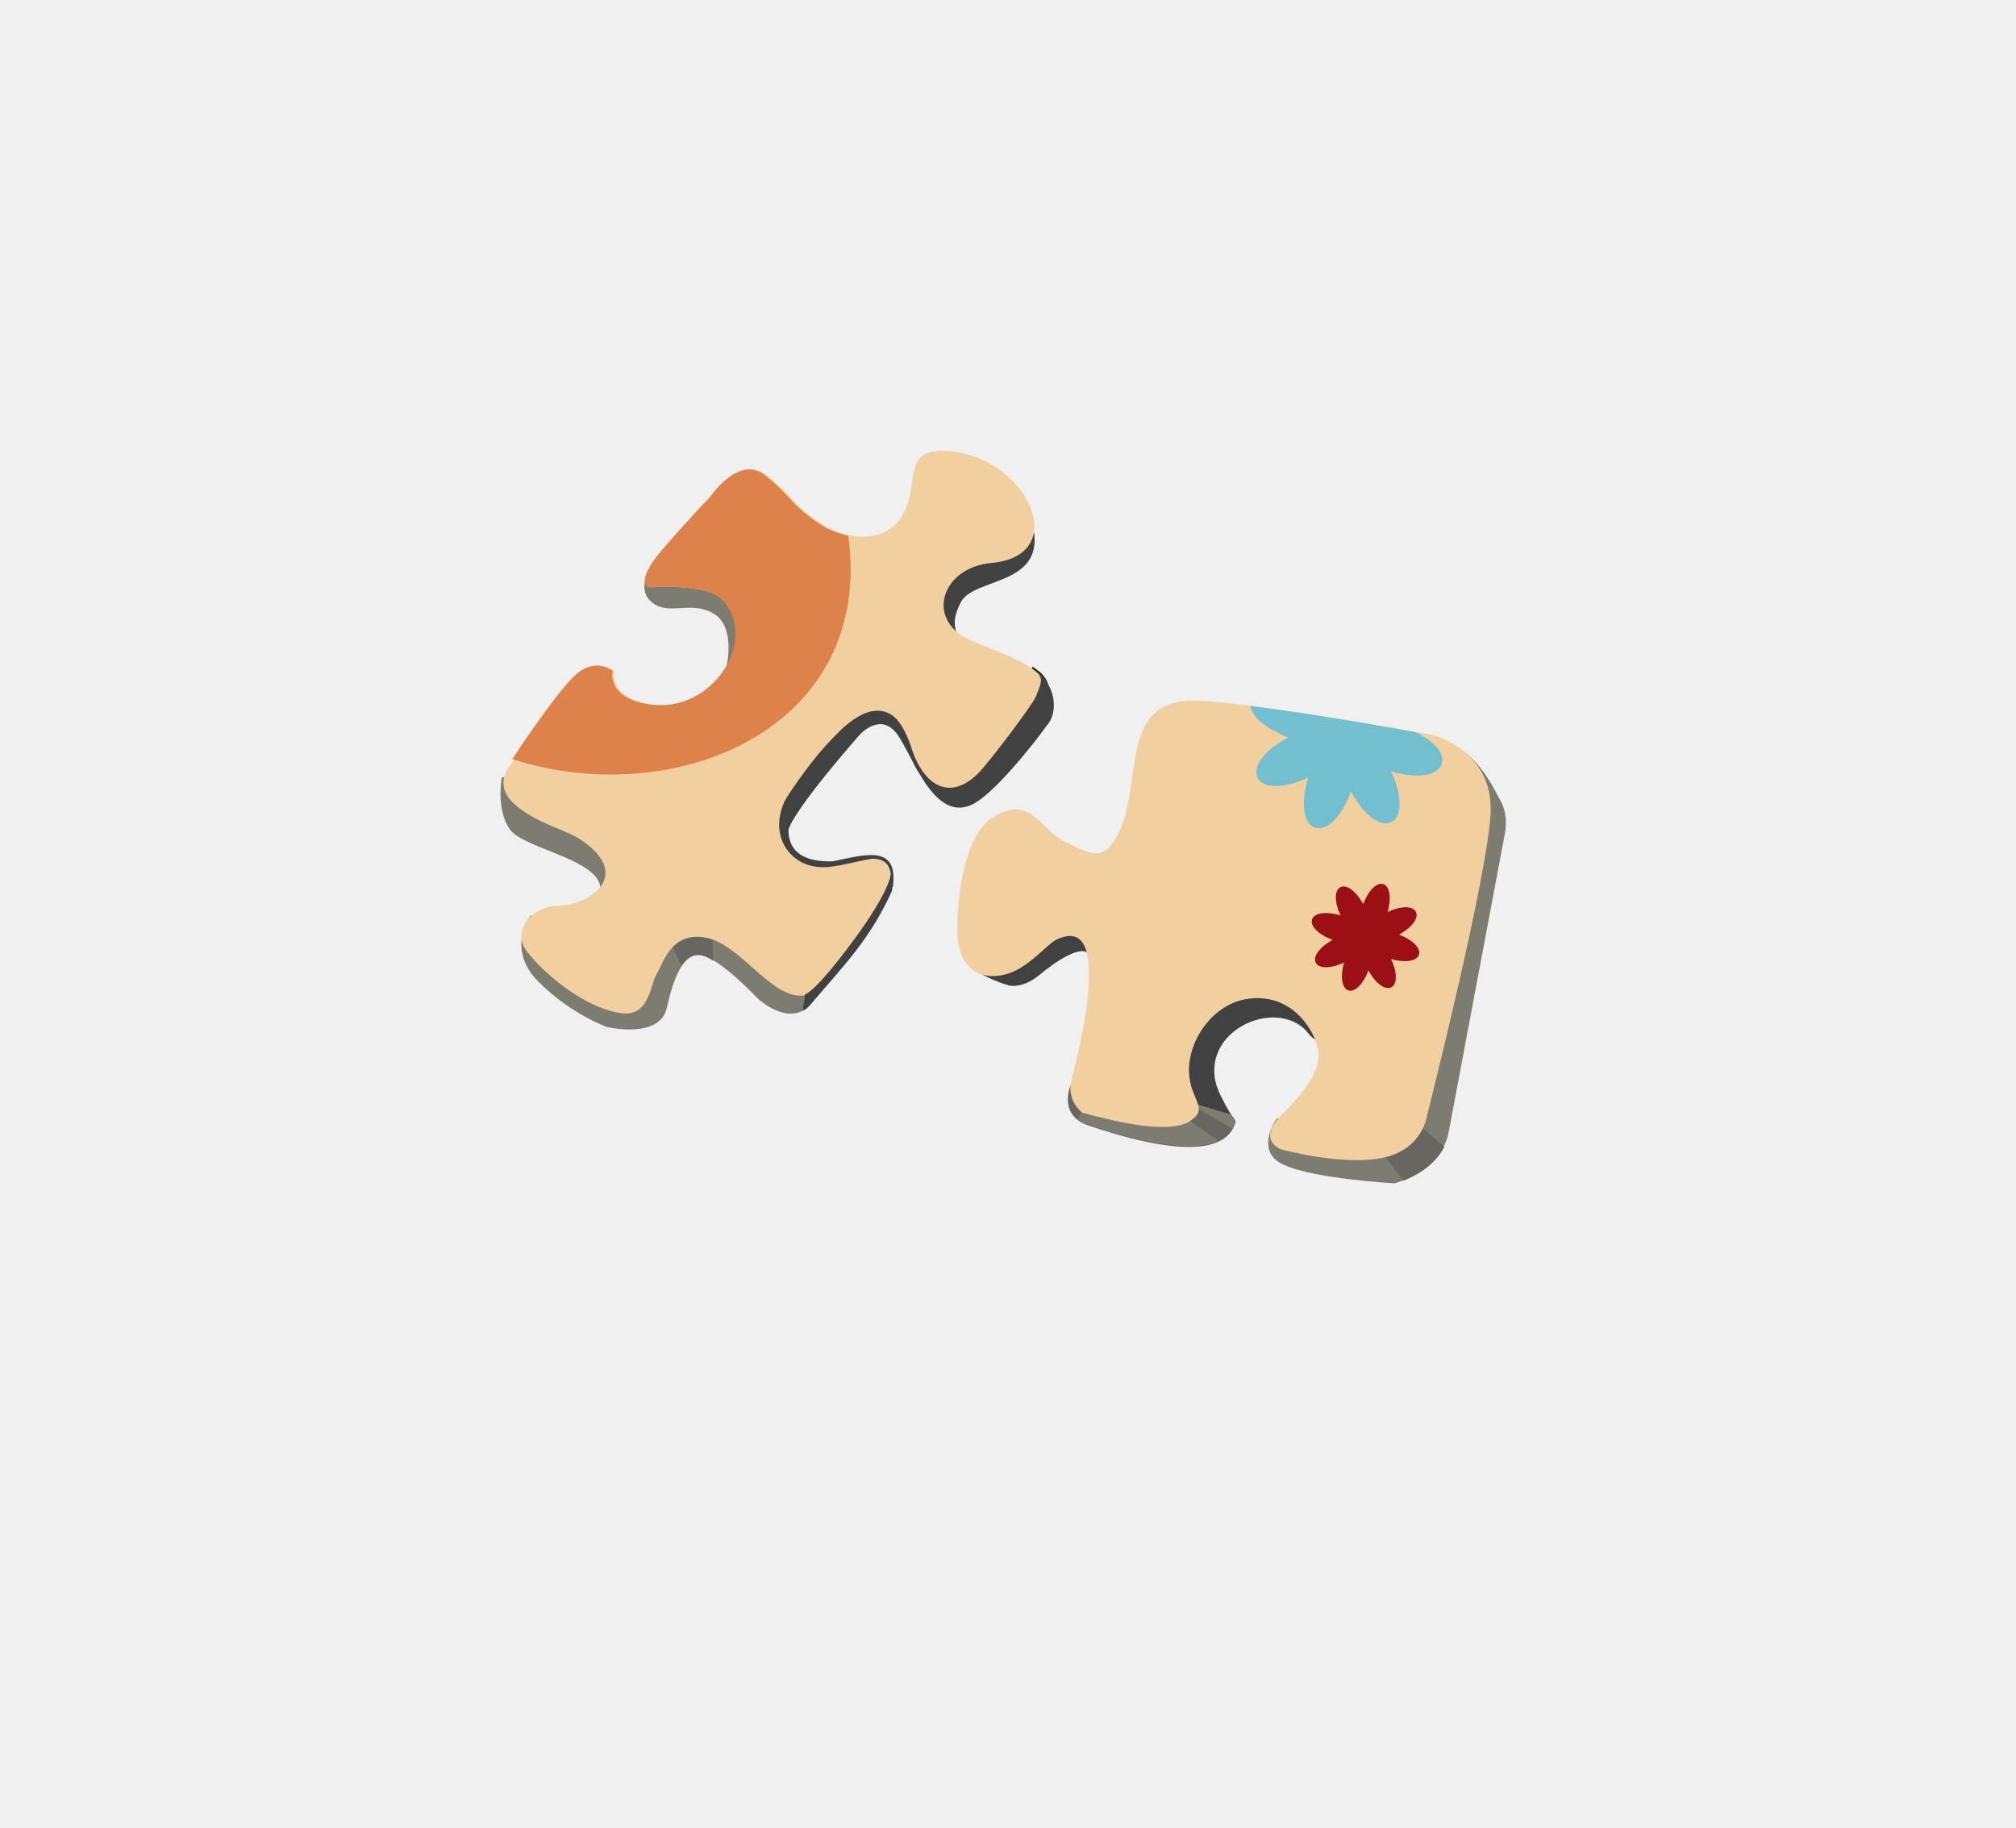
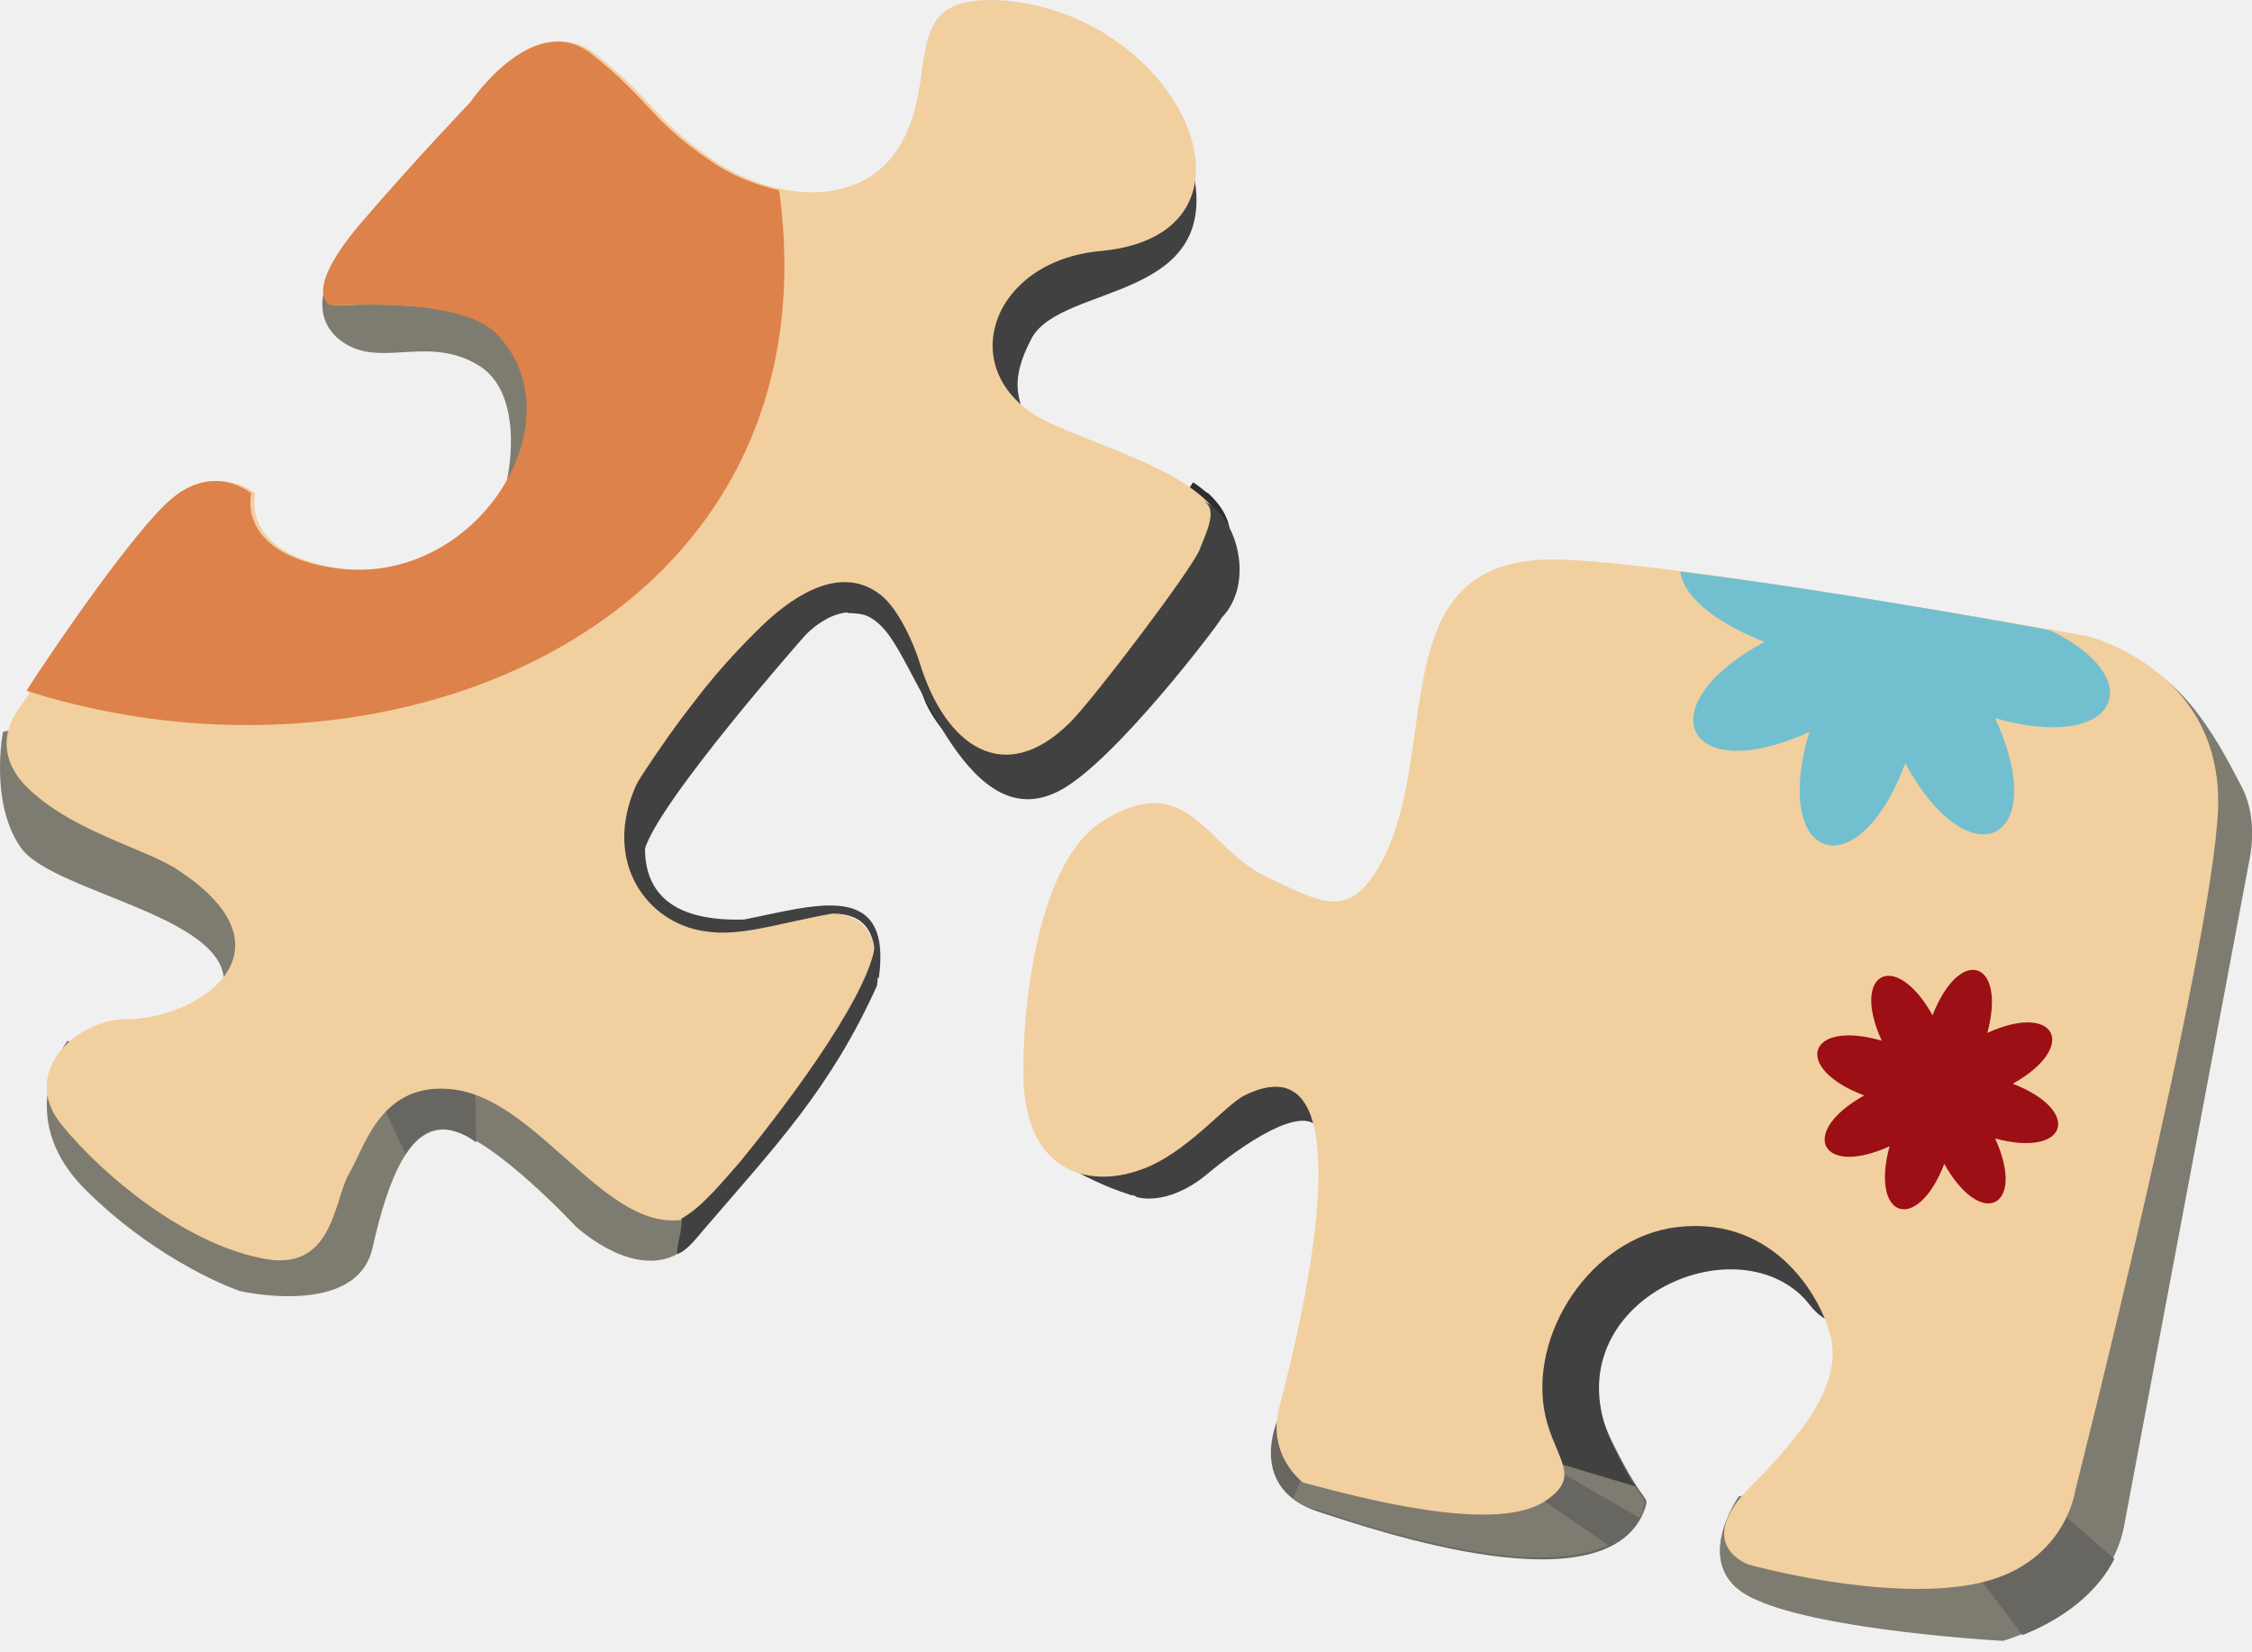
- <svg xmlns="http://www.w3.org/2000/svg" version="1.1" x="0px" y="0px" viewBox="0 0 231 209.4" style="enable-background:new 0 0 231 209.4;" xml:space="preserve">
-   <style type="text/css">
- 	.st0{display:none;}
- 	.st1{display:inline;fill-rule:evenodd;clip-rule:evenodd;fill:#61A6B5;}
- 	.st2{display:inline;fill-rule:evenodd;clip-rule:evenodd;fill:#FFFFFF;}
- 	.st3{display:inline;fill:#9C0F14;}
- 	.st4{display:inline;fill-rule:evenodd;clip-rule:evenodd;fill:#FEFEFE;}
- 	.st5{fill-rule:evenodd;clip-rule:evenodd;fill:#D3F2F7;}
- 	.st6{fill-rule:evenodd;clip-rule:evenodd;fill:#A4CAD8;}
- 	.st7{fill-rule:evenodd;clip-rule:evenodd;fill:#FEFEFE;}
- 	.st8{fill-rule:evenodd;clip-rule:evenodd;fill:#C6E4E9;}
- 	.st9{fill-rule:evenodd;clip-rule:evenodd;fill:#61A6B5;}
- 	.st10{fill-rule:evenodd;clip-rule:evenodd;fill:#72C0CF;}
- 	.st11{fill:#8C6521;}
- 	.st12{fill:#BE983D;}
- 	.st13{fill:#FEFEFE;}
- 	.st14{fill:#57636A;}
- 	.st15{fill:#B6C0CE;}
- 	.st16{fill:none;stroke:#586E76;stroke-width:1.417;stroke-linecap:round;stroke-linejoin:round;stroke-miterlimit:22.926;}
- 	.st17{fill-rule:evenodd;clip-rule:evenodd;fill:#6D0000;}
- 	.st18{fill-rule:evenodd;clip-rule:evenodd;fill:#B32025;}
- 	.st19{fill-rule:evenodd;clip-rule:evenodd;fill:#9C0F14;}
- 	.st20{fill-rule:evenodd;clip-rule:evenodd;fill:#F2CF9F;}
- 	.st21{fill-rule:evenodd;clip-rule:evenodd;fill:#E5A772;}
- 	.st22{fill-rule:evenodd;clip-rule:evenodd;fill:#C88D5B;}
- 	.st23{fill-rule:evenodd;clip-rule:evenodd;fill:#7B0000;}
- 	.st24{fill-rule:evenodd;clip-rule:evenodd;fill:#7E7C70;}
- 	.st25{fill-rule:evenodd;clip-rule:evenodd;fill:#686660;}
- 	.st26{fill:none;stroke:#2E2E2D;stroke-width:0.5;stroke-miterlimit:22.926;}
- 	.st27{fill-rule:evenodd;clip-rule:evenodd;fill:#414141;}
- 	.st28{fill-rule:evenodd;clip-rule:evenodd;fill:#DC824A;}
- 	
- 		.st29{fill-rule:evenodd;clip-rule:evenodd;fill:none;stroke:#586E76;stroke-width:1.206;stroke-linecap:round;stroke-linejoin:round;stroke-miterlimit:22.926;}
- 	.st30{display:inline;}
- 	.st31{fill:#444444;}
- 	.st32{fill:#9CBECC;}
- 	.st33{fill:#6D0000;}
- 	.st34{fill-rule:evenodd;clip-rule:evenodd;fill:#FFFFFF;}
- 	.st35{fill-rule:evenodd;clip-rule:evenodd;fill:#7C7B70;}
- 	.st36{fill-rule:evenodd;clip-rule:evenodd;fill:#676660;}
- 	.st37{fill:none;stroke:#323231;stroke-width:0.5;stroke-miterlimit:22.926;}
- 	.st38{fill-rule:evenodd;clip-rule:evenodd;fill:#434343;}
- </style>
-   <g id="Layer_2" class="st0">
-     <path class="st1" d="M115.4,27.4c42.7,0,77.4,34.6,77.4,77.4c0,42.7-34.6,77.4-77.4,77.4S38,147.5,38,104.8   C38,62,72.7,27.4,115.4,27.4" />
-     <path class="st4" d="M115.4,19.7c42.7,0,77.4,34.6,77.4,77.4s-34.6,77.4-77.4,77.4S38,139.8,38,97.1S72.7,19.7,115.4,19.7" />
-   </g>
-   <g id="Layer_1">
-     <path class="st24" d="M60.8,104.9c0,0-2.9,3.8,0.9,7.6c3.8,3.8,7.9,5.2,7.9,5.2s6,1.4,6.8-2.2c0.8-3.5,1.9-6.5,4.1-6   c2.2,0.5,6.3,4.9,6.3,4.9s4.9,4.6,7.1-1.1c2.2-5.7-12.8-15.2-12.8-15.2l-10.3,10.3L60.8,104.9z" />
-     <path class="st25" d="M78.1,110.7c0.6-1,1.4-1.5,2.4-1.2c0.4,0.1,0.8,0.3,1.2,0.6l-0.1-5.8c0,0-4.6,0.2-5.3,2.6L78.1,110.7z" />
-     <path class="st26" d="M118.9,77.1c1.3,1.2,1.6,2.6-0.3,4.4 M118.9,81.8c0,0-4.3,6.8-7.3,9c-3,2.2-3.8,0.5-5.7-1.9   c-1.9-2.4-0.5-2.4-2.4-4.9c-0.4-0.5-0.9-0.8-1.4-1.1" />
-     <path class="st24" d="M74,66.3c0,0-0.8,1.9,1.1,3c1.9,1.1,4.3-0.5,6.8,1.1s1.6,6.8,0.3,8.7C80.8,81,92.5,68.7,92.5,68.7L86,60.8   L74,66.3z" />
-     <path class="st27" d="M107.7,68.5c0,0-1.2,6.8,2.7,5.7c-1-1.9-1.5-2.9-0.3-5.2c1.5-2.9,10-1.8,8.2-8.9   C117.8,57.9,102.3,62.2,107.7,68.5" />
-     <path class="st26" d="M118.2,76.6c1.8,1.2,2.6,2.8,0.4,4.9 M118.9,81.8c0,0-4.3,6.8-7.3,9c-3,2.2-3.8,0.5-5.7-1.9   c-1.9-2.4-0.5-2.4-2.4-4.9c-0.8-1-1.8-1.3-2.8-1.3" />
-     <path class="st24" d="M57.5,89.1c0,0-0.7,3.6,0.9,5.9c1.6,2.4,11.5,3.6,10.3,7.5c-1.2,3.9,9.1-11.5,9.1-11.5S66.6,87.1,57.5,89.1" />
-     <path class="st20" d="M118.7,81.6c0.1,0.1-4.2,6.9-7.2,9.1c-5,3.6-6.8-4-8.2-6.8c-1.8-3.6-5.7-0.8-5.7-0.8s-6.3,6.8-7.6,9.5   c-1.4,2.7,1,5.1,2.9,6.3c1.8,1.1,3.6-0.5,6.9-0.5s2.1,3.9,2.1,3.9s-4.8,7.8-6.7,9.9c-5.3,6-9.3-4.1-14.6-4.8   c-3.8-0.5-4.6,3-5.4,4.3c-0.8,1.4-0.8,5.2-4.6,4.3c-3.8-0.8-7.9-4.1-10.1-6.8c-2.2-2.7,0.8-5.4,3.3-5.4c3.7,0,8.9-3.5,2.7-7.6   c-1.6-1.1-5.2-1.9-7.6-4.1c-2.4-2.2-0.5-4.3-0.5-4.3s5.7-8.7,7.9-10.6c2.2-1.9,4.1-0.3,4.1-0.3s-0.8,3,4.1,3.8   c7.4,1.2,12.8-7.6,8.4-12c-1.9-1.9-8.4-1.4-8.4-1.4s-1.6-0.5,1.4-4.1c3-3.5,5.7-6.3,5.7-6.3s3.3-4.9,6.3-2.4c3,2.4,2.8,3.2,6,5.4   c3.1,2.1,8.7,2.9,10.2-2.5c0.9-3.1-0.2-6.1,4.7-5.7c9,0.8,14,11.9,4.9,12.8c-6,0.5-7.8,6.8-2.2,9C114.8,75,123.2,77.2,118.7,81.6" />
-     <path class="st28" d="M58.7,87c1.4-2.2,5.6-8.3,7.4-9.8c2.2-1.9,4.1-0.3,4.1-0.3s-0.8,3,4.1,3.8c7.4,1.2,12.8-7.6,8.4-12   c-1.9-1.9-8.4-1.4-8.4-1.4s-1.6-0.5,1.4-4.1c3-3.5,5.7-6.3,5.7-6.3s3.3-4.9,6.3-2.4c3,2.4,2.8,3.2,6,5.4c1,0.7,2.2,1.2,3.5,1.5   C100.2,83.4,77.5,93,58.7,87" />
-     <path class="st27" d="M119.8,83.3c0.4-0.4-4.6,6.3-7.6,8.4c-5,3.6-7.6-5.3-9.5-7.7c-1.9-2.4-4.2,0.2-4.2,0.2s-7.6,8.6-8.2,11   c-0.8,2.9-2.9-2.9,6.1-11.6c1.8-1.7,4.1-3,6-1.5c0.9,0.7,1.7,2.5,2,3.5c1.3,4.2,4.3,6.4,7.7,3c1.2-1.2,6.2-7.8,6.6-8.8   c0.3-0.8,1-2.1,0.2-2.5C120.6,78,121.6,81.5,119.8,83.3" />
-     <path class="st27" d="M102.1,100.1c0.3,0.8,0.1,2,0.1,2c-2.4,5.3-5.2,8.2-8.8,12.4c-0.5,0.6-1,1.2-1.4,1.3   c-0.1-0.2,0.3-1.4,0.2-1.8c0.9-0.5,1.7-1.4,3-2.9C97,108.9,101.6,103,102.1,100.1" />
-     <path class="st27" d="M93.4,99.3c-2.9-0.4-5.3-3.5-3.5-7.5c0.4-0.8,5-7.4,2.4-2.7c-2.3,4.2-3.9,9.8,3.1,9.6l0,0   c3.6-0.7,7.6-2.1,6.9,3l-0.4-0.3c0,0,0.3-1,0.1-1.6c-0.3-1.1-1.1-1.4-2.1-1.4C97.1,98.9,95.2,99.6,93.4,99.3" />
-     <path class="st27" d="M111.7,111.2c1.7,1,2.9,1.4,3.5,1.6c0.2,0,0.3,0.1,0.3,0.1s1.5,0.5,3.5-1.1c1.9-1.6,5-3.7,5.8-2.4   c0.8,1.4,1-1.6,1-1.6l-2-3.9l-5.9,0.8l-2.6,2.9L111.7,111.2z" />
-     <g>
-       <path class="st25" d="M122.7,124.3c0,0-1.6,3.5,2.1,4.7c2.8,0.9,14.9,5.1,16.7-0.2c0.2-0.7,0,0-1.6-3.2c-1.6-3.2-1.4-5.7,2.3-8.2    c3.6-2.4,6.8-0.4,7.8,0.9c1,1.3,3.4,1.3,3.4,1.3l-14.4-15.3l-10.6,15.7L122.7,124.3z" />
-       <path class="st24" d="M141.2,129.3c0.1-0.2,0.2-0.3,0.2-0.5c0.2-0.7,0,0-1.6-3.2c-3.8-7.6,6.3-12.3,10.1-7.2    c1,1.3,3.4,1.3,3.4,1.3l-14.4-15.3l-7.8,11.6c0.3,4.1,1.6,8,4.9,10.3L141.2,129.3z" />
-       <path class="st24" d="M123.5,128.3c0.3,0.3,0.7,0.5,1.3,0.6c2.3,0.8,10.9,3.7,14.8,1.8l-4.5-3.1l-10.5-2L123.5,128.3z" />
-       <path class="st24" d="M146.3,128.2c0,0-2.7,3.8,0.9,5.3c3.5,1.6,12.6,2.1,12.6,2.1s5.4-1.5,6.2-5.9l6.4-34c0.4-2-0.1-3.3-0.5-4    c-1.2-2.3-3.1-5.9-6.5-6.6C160.2,84.2,165.1,127.5,146.3,128.2" />
-       <path class="st24" d="M146.3,128.2c0,0-2.7,3.8,0.9,5.3c3.5,1.6,13.1,1.9,13.1,1.9s1.7-0.4,3.5-1.9l-5.3-5.8l-6.6-1.3    C150.3,127.5,148.4,128.1,146.3,128.2" />
-       <path class="st25" d="M160.8,135.3c1.3-0.5,3.6-1.7,4.7-3.9l-7.4-6.4c0,0-1.8,3.7-0.7,5.8L160.8,135.3z" />
-       <path class="st27" d="M141,127.7l-4-1.2c0,0-5-6.6-2.6-10.2c1.4-2.1,7.5-3.2,12.2-3.7l6.7,7.1l0,0.1c-0.4,0-2.4-0.1-3.3-1.3    c-3.6-4.7-13.7-0.1-10.1,7.2C140.4,126.7,140.7,127.3,141,127.7" />
-       <path class="st20" d="M122.8,123.6c0.3-1.2,5.3-19.4-1.8-15.9c-1,0.5-3,3-5.3,3.8c-2.8,1-5.8,0-6-4.5c-0.1-3.7,0.7-11.2,4-13.3    c4.4-2.8,5.3,1.3,8.4,2.8c2.8,1.3,4.3,2.4,6-0.9c2.9-5.7,0.1-14.9,8.1-15.3c4.7-0.3,27.9,3.9,27.9,3.9s7,1.7,6.7,8.9    c-0.3,7.2-7.3,34.8-7.3,34.8s-0.5,3.9-5.2,4.8c-4.7,0.9-11.5-1-11.5-1s-2.9-1,0.1-4c3-3,4.6-5.4,4.1-7.6c-0.5-2.2-3.1-6.5-8.3-5.6    c-4.3,0.8-7.4,5.9-6.2,10c0.6,2,1.7,2.8-0.2,4c-2.6,1.6-9.3-0.2-12.3-1C124,127.5,122.1,126.1,122.8,123.6" />
-       <path class="st10" d="M143.3,80.9c6.5,0.8,15.1,2.3,18.9,3c5.2,2.5,3.5,6.3-2.8,4.5c2.9,6.3-1.3,8.4-4.6,2.3    c-2.4,6.5-6.9,5.1-4.9-1.6c-6.3,2.9-8.4-1.3-2.3-4.6C144.8,83.4,143.4,82,143.3,80.9" />
-       <path class="st19" d="M153.6,104.9c-1.6-3.5,0.7-4.7,2.6-1.3c1.4-3.6,3.8-2.8,2.8,0.9c3.5-1.6,4.7,0.7,1.3,2.6    c3.6,1.4,2.8,3.8-0.9,2.8c1.6,3.5-0.7,4.7-2.6,1.3c-1.4,3.6-3.8,2.8-2.8-0.9c-3.5,1.6-4.7-0.7-1.3-2.6    C149,106.3,149.8,103.8,153.6,104.9" />
-     </g>
-   </g>
-   <g id="Layer_3" class="st0">
-     <g class="st30">
-       <path class="st9" d="M115.6,28c42.7,0,77.4,34.6,77.4,77.4s-34.6,77.4-77.4,77.4s-77.4-34.6-77.4-77.4S72.8,28,115.6,28" />
-       <path class="st34" d="M115.6,20.4c42.7,0,77.4,34.6,77.4,77.4s-34.6,77.4-77.4,77.4s-77.4-34.6-77.4-77.4S72.8,20.4,115.6,20.4" />
-       <path class="st35" d="M69.7,108.1c0,0-2.9,3.8,0.9,7.6s7.9,5.2,7.9,5.2s6,1.4,6.8-2.2c0.8-3.5,1.9-6.5,4.1-6    c2.2,0.5,6.3,4.9,6.3,4.9s4.9,4.6,7.1-1.1c2.2-5.7-12.8-15.2-12.8-15.2l-10.3,10.3L69.7,108.1z" />
-       <path class="st36" d="M87,114c0.6-1,1.4-1.5,2.4-1.2c0.4,0.1,0.8,0.3,1.2,0.6l-0.1-5.8c0,0-4.6,0.2-5.3,2.6L87,114z" />
-       <path class="st37" d="M127.8,80.4c1.3,1.1,1.6,2.6-0.3,4.4 M127.7,85c0,0-4.3,6.8-7.3,9c-3,2.2-3.8,0.5-5.7-1.9    c-1.9-2.4-0.5-2.4-2.4-4.9c-0.4-0.5-0.9-0.8-1.4-1.1" />
-       <path class="st36" d="M102.7,117.1c0,0-3,2.4-0.3,5.2c2.1,2.1,11,11.3,14.9,7.3c0.5-0.5,0,0,0-3.5c0-3.5,1.4-5.7,5.7-6.3    c4.3-0.5,6.3,2.7,6.5,4.3c0.3,1.6,2.4,2.7,2.4,2.7l-6-20.1l-16.6,9.2L102.7,117.1z" />
-       <path class="st35" d="M117,129.9c0.1-0.1,0.3-0.2,0.4-0.4c0.5-0.5,0,0,0-3.5c0-8.5,11.2-8.1,12.2-1.9c0.3,1.6,2.4,2.7,2.4,2.7    l-6-20.1l-12.2,6.8c-1.6,3.8-2.2,7.8-0.3,11.4L117,129.9z" />
-       <path class="st35" d="M101.6,121.1c0.2,0.4,0.5,0.8,0.8,1.2c1.7,1.7,8.1,8.2,12.4,8.3l-2.7-4.8l-8.4-6.5L101.6,121.1z" />
-       <path class="st35" d="M122,131.2c0,0-4.1,2.2-1.6,5.2c2.4,3,10.3,7.6,10.3,7.6s5.4,1.1,8.2-2.4l21-27.5c1.2-1.6,1.4-3,1.4-3.8    c0-2.6-0.1-6.7-2.8-8.8C154.3,98.2,139.2,139.1,122,131.2" />
-       <path class="st35" d="M122,131.2c0,0-4.1,2.2-1.6,5.2c2.4,3,10.8,7.6,10.8,7.6s1.7,0.4,4-0.1l-2.1-7.6l-5.3-4.1    C125.9,132.4,124,132.1,122,131.2" />
-       <path class="st36" d="M131.8,144.1c1.4,0.1,4,0,5.9-1.4l-3.7-9c0,0-3.3,2.4-3.3,4.9L131.8,144.1z" />
-       <path class="st35" d="M82.9,69.5c0,0-0.8,1.9,1.1,3c1.9,1.1,4.3-0.5,6.8,1.1s1.6,6.8,0.3,8.7C89.7,84.2,101.4,72,101.4,72    l-6.5-7.9L82.9,69.5z" />
-       <path class="st38" d="M116.6,71.7c0,0-1.2,6.8,2.7,5.7c-1-1.9-1.5-2.9-0.3-5.2c1.5-2.9,10-1.8,8.2-8.9    C126.7,61.1,111.2,65.4,116.6,71.7" />
-       <path class="st37" d="M127.1,79.8c1.8,1.2,2.6,2.8,0.4,4.9 M127.7,85c0,0-4.3,6.8-7.3,9c-3,2.2-3.8,0.5-5.7-1.9    c-1.9-2.4-0.5-2.4-2.4-4.9c-0.8-1-1.8-1.3-2.8-1.3" />
-       <path class="st35" d="M66.4,92.3c0,0-0.7,3.6,0.9,5.9c1.6,2.4,11.5,3.6,10.3,7.5c-1.2,3.9,9.1-11.5,9.1-11.5S75.5,90.4,66.4,92.3" />
-       <path class="st20" d="M127.6,84.9c0.1,0.1-4.2,6.9-7.2,9.1c-5,3.6-6.3-4.4-8.2-6.8c-1.9-2.4-5.7-0.8-5.7-0.8s-6.3,6.8-7.6,9.5    c-1.4,2.7,1.3,4.9,2.9,6.3c1.6,1.4,3.6-0.5,6.9-0.5c3.3,0,2.4,4.3,2.4,4.3s-5.2,7.3-7.1,9.5c-5.3,6-9.3-4.1-14.6-4.8    c-3.8-0.5-4.6,3-5.4,4.3c-0.8,1.4-0.8,5.2-4.6,4.3c-3.8-0.8-7.9-4.1-10.1-6.8c-2.2-2.7,0.8-5.4,3.3-5.4c3.7,0,8.9-3.5,2.7-7.6    c-1.6-1.1-5.2-1.9-7.6-4.1c-2.4-2.2-0.5-4.3-0.5-4.3s5.7-8.7,7.9-10.6c2.2-1.9,4.1-0.3,4.1-0.3s-0.8,3,4.1,3.8    c7.4,1.2,12.8-7.6,8.4-12c-1.9-1.9-8.4-1.4-8.4-1.4s-1.6-0.5,1.4-4.1c3-3.5,5.7-6.3,5.7-6.3s3.3-4.9,6.3-2.4s2.8,3.2,6,5.4    c3.1,2.1,8.7,2.9,10.2-2.5c0.9-3.1-0.2-6.1,4.7-5.7c9,0.8,14,11.9,4.9,12.8c-6,0.5-7.8,6.8-2.2,9    C123.7,78.2,132.1,80.4,127.6,84.9" />
-       <path class="st28" d="M67.6,90.2c1.4-2.1,5.6-8.3,7.4-9.8c2.2-1.9,4.1-0.3,4.1-0.3s-0.8,3,4.1,3.8c7.4,1.2,12.8-7.6,8.4-12    c-1.9-1.9-8.4-1.4-8.4-1.4s-1.6-0.5,1.4-4.1c3-3.5,5.7-6.3,5.7-6.3s3.3-4.9,6.3-2.4c3,2.4,2.8,3.2,6,5.4c1,0.7,2.2,1.2,3.5,1.5    C109.1,86.6,86.4,96.3,67.6,90.2" />
-       <path class="st38" d="M128.4,85.9c0.1,0.1-5,5.9-7.9,8.1c-5,3.6-6.3-4.4-8.2-6.8c-1.9-2.4-5.2-0.1-5.2-0.1s-7.4,7.4-8.1,8.8    c-1.3,2.7,0.7-4.7,6.3-9.2c2.1-1.3,3.9-2,6-1.2c2.1,0.8,1.9,2.4,2.2,3.4c1.3,4.2,4.3,6.4,7.7,3c1.2-1.2,6.2-7.8,6.6-8.8    c0.3-0.8,0.4-1.7,0.2-2.5C129.1,81.6,130.2,84.1,128.4,85.9" />
-       <path class="st38" d="M111,103.3c0.3,0.8,0.1,2,0.1,2c-2.4,5.3-5.2,8.2-8.8,12.4c-0.5,0.6-1,1.2-1.4,1.3c-0.1-0.2,0.3-1.4,0.2-1.8    c0.9-0.5,1.7-1.4,3-2.9C105.9,112.2,110.5,106.3,111,103.3" />
-       <path class="st38" d="M117.5,128.4l-3-2.9c0,0-1.5-8.2,2.2-10.3c2.2-1.3,8.2,0.5,12.5,2.2l2.8,9.3l0,0.1c-0.4-0.2-2.1-1.2-2.4-2.7    c-1-5.8-12.2-6.2-12.2,1.9C117.4,127.2,117.5,128,117.5,128.4" />
-       <path class="st20" d="M103.1,116.5c0.8-0.9,13.5-14.9,5.6-14.9c-1.1,0-4,1.3-6.4,1c-2.9-0.4-5.2-2.7-3.3-6.7    c1.5-3.3,5.6-9.7,9.5-10c5.2-0.5,4.1,3.5,6.2,6.2c1.9,2.4,2.7,4.1,5.7,1.9c5.2-3.8,6.8-13.3,14.1-10.1    c4.3,1.9,23.2,16.1,23.2,16.1s5.5,4.7,2,10.9c-3.5,6.3-22.1,27.8-22.1,27.8s-2.2,3.3-6.8,1.9c-4.6-1.4-9.8-6.1-9.8-6.1    s-2.2-2.2,1.9-3.5c4.1-1.4,6.5-2.7,7.1-4.9c0.5-2.2,0.1-7.2-4.9-8.7c-4.2-1.2-9.3,1.9-10.1,6.1c-0.4,2,0.3,3.3-2,3.5    c-3.1,0.3-8.2-4.4-10.5-6.4C102.5,120.6,101.4,118.4,103.1,116.5" />
-       <path class="st10" d="M140.7,87.7c5.4,3.7,12.5,8.9,15.5,11.1c3.5,4.6,0.3,7.2-4.5,2.7c-0.3,7-4.9,7-5.2,0    c-5.1,4.7-8.4,1.4-3.7-3.7c-7-0.3-7-4.9,0-5.2C140.9,90.6,140.3,88.7,140.7,87.7" />
-       <path class="st38" d="M102.3,102.6c-2.9-0.4-5.3-3.2-3.4-7.3c0.4-0.8,5.2-8.3,2.6-3.5c-2.3,4.2-4.1,10.4,2.9,10.1l0,0    c3.6-0.7,7.6-2.1,6.9,3l-0.4-0.3c0,0,0.3-1,0.1-1.6c-0.3-1.1-1.1-1.4-2.1-1.4C106,102.2,104.1,102.8,102.3,102.6" />
-       <path class="st19" d="M139,113.7c0.1-3.9,2.7-3.9,2.9,0c2.8-2.6,4.7-0.8,2,2c3.9,0.1,3.9,2.7,0,2.9c2.6,2.8,0.8,4.7-2,2    c-0.1,3.9-2.7,3.9-2.9,0c-2.8,2.6-4.7,0.8-2-2c-3.9-0.1-3.9-2.7,0-2.9C134.3,112.9,136.2,111.1,139,113.7" />
-     </g>
-   </g>
+ <svg xmlns="http://www.w3.org/2000/svg" width="90" height="66" viewBox="0 0 90 66" fill="none">
+   <path fill-rule="evenodd" clip-rule="evenodd" d="M2.697 41.594C2.697 41.594 0.432 44.563 3.401 47.532C6.37 50.501 9.573 51.595 9.573 51.595C9.573 51.595 14.261 52.688 14.886 49.876C15.511 47.141 16.37 44.797 18.089 45.188C19.808 45.579 23.012 49.016 23.012 49.016C23.012 49.016 26.84 52.61 28.559 48.157C30.278 43.703 18.558 36.281 18.558 36.281L10.511 44.328L2.697 41.594Z" fill="#7E7C70" />
+   <path fill-rule="evenodd" clip-rule="evenodd" d="M16.214 46.125C16.683 45.344 17.308 44.953 18.089 45.188C18.402 45.266 18.714 45.422 19.027 45.657L18.949 41.125C18.949 41.125 15.354 41.281 14.808 43.156L16.214 46.125Z" fill="#686660" />
+   <path d="M48.092 19.873C49.107 20.811 49.342 21.905 47.857 23.311M48.092 23.546C48.092 23.546 44.732 28.859 42.388 30.578C40.044 32.296 39.419 30.968 37.935 29.093C36.45 27.218 37.544 27.218 36.059 25.265C35.747 24.874 35.356 24.64 34.966 24.405" stroke="#2E2E2D" stroke-width="0.5" stroke-miterlimit="22.926" />
+   <path fill-rule="evenodd" clip-rule="evenodd" d="M13.011 11.435C13.011 11.435 12.386 12.92 13.87 13.779C15.355 14.639 17.23 13.389 19.183 14.639C21.136 15.889 20.433 19.952 19.418 21.436C18.324 22.921 27.465 13.31 27.465 13.31L22.387 7.138L13.011 11.435Z" fill="#7E7C70" />
+   <path fill-rule="evenodd" clip-rule="evenodd" d="M39.341 13.154C39.341 13.154 38.403 18.467 41.45 17.608C40.669 16.123 40.278 15.342 41.216 13.545C42.388 11.279 49.029 12.139 47.623 6.591C47.232 4.872 35.122 8.232 39.341 13.154Z" fill="#414141" />
+   <path d="M47.545 19.483C48.951 20.421 49.576 21.671 47.857 23.311M48.092 23.546C48.092 23.546 44.732 28.859 42.388 30.578C40.044 32.296 39.419 30.968 37.935 29.093C36.45 27.218 37.544 27.218 36.059 25.265C35.434 24.483 34.653 24.249 33.872 24.249" stroke="#2E2E2D" stroke-width="0.5" stroke-miterlimit="22.926" />
+   <path fill-rule="evenodd" clip-rule="evenodd" d="M0.119 29.249C0.119 29.249 -0.428 32.062 0.822 33.859C2.072 35.734 9.807 36.672 8.87 39.719C7.932 42.766 15.98 30.734 15.98 30.734C15.98 30.734 7.229 27.687 0.119 29.249Z" fill="#7E7C70" />
+   <path fill-rule="evenodd" clip-rule="evenodd" d="M47.935 23.389C48.013 23.467 44.654 28.78 42.31 30.499C38.403 33.312 36.997 27.374 35.903 25.186C34.497 22.374 31.45 24.561 31.45 24.561C31.45 24.561 26.527 29.874 25.512 31.984C24.418 34.093 26.293 35.968 27.777 36.906C29.184 37.765 30.59 36.515 33.169 36.515C35.747 36.515 34.809 39.562 34.809 39.562C34.809 39.562 31.059 45.657 29.575 47.297C25.433 51.985 22.308 44.094 18.167 43.547C15.198 43.156 14.573 45.891 13.948 46.907C13.323 48.001 13.323 50.969 10.354 50.266C7.385 49.641 4.182 47.063 2.463 44.953C0.744 42.844 3.088 40.734 5.041 40.734C7.932 40.734 11.995 38 7.151 34.796C5.901 33.937 3.088 33.312 1.213 31.593C-0.662 29.874 0.822 28.233 0.822 28.233C0.822 28.233 5.276 21.436 6.995 19.951C8.714 18.467 10.198 19.717 10.198 19.717C10.198 19.717 9.573 22.061 13.401 22.686C19.183 23.624 23.402 16.748 19.964 13.31C18.48 11.826 13.401 12.217 13.401 12.217C13.401 12.217 12.151 11.826 14.495 9.013C16.839 6.279 18.949 4.091 18.949 4.091C18.949 4.091 21.527 0.263 23.871 2.216C26.215 4.091 26.059 4.716 28.559 6.435C30.981 8.076 35.356 8.701 36.528 4.482C37.231 2.06 36.372 -0.284 40.2 0.028C47.232 0.653 51.139 9.326 44.029 10.029C39.341 10.419 37.934 15.342 42.31 17.061C44.888 18.233 51.451 19.951 47.935 23.389Z" fill="#F2CF9F" />
+   <path fill-rule="evenodd" clip-rule="evenodd" d="M1.057 27.608C2.15 25.89 5.432 21.123 6.838 19.951C8.557 18.467 10.042 19.717 10.042 19.717C10.042 19.717 9.417 22.061 13.245 22.686C19.027 23.624 23.246 16.748 19.808 13.31C18.324 11.826 13.245 12.217 13.245 12.217C13.245 12.217 11.995 11.826 14.339 9.013C16.683 6.279 18.792 4.091 18.792 4.091C18.792 4.091 21.371 0.263 23.715 2.216C26.058 4.091 25.902 4.716 28.402 6.435C29.184 6.982 30.121 7.372 31.137 7.607C33.481 24.796 15.745 32.296 1.057 27.608Z" fill="#DC824A" />
+   <path fill-rule="evenodd" clip-rule="evenodd" d="M48.795 24.718C49.107 24.405 45.201 29.64 42.857 31.281C38.95 34.093 36.919 27.14 35.434 25.265C33.95 23.389 32.153 25.421 32.153 25.421C32.153 25.421 26.215 32.14 25.746 34.015C25.121 36.281 23.48 31.749 30.512 24.952C31.919 23.624 33.715 22.608 35.2 23.78C35.903 24.327 36.528 25.733 36.763 26.515C37.778 29.796 40.122 31.515 42.779 28.859C43.716 27.921 47.623 22.764 47.935 21.983C48.17 21.358 48.717 20.342 48.092 20.03C49.42 20.577 50.201 23.311 48.795 24.718Z" fill="#414141" />
+   <path fill-rule="evenodd" clip-rule="evenodd" d="M34.965 37.843C35.2 38.469 35.044 39.406 35.044 39.406C33.168 43.547 30.981 45.813 28.168 49.094C27.777 49.563 27.387 50.032 27.074 50.11C26.996 49.954 27.309 49.016 27.23 48.704C27.934 48.313 28.559 47.61 29.574 46.438C30.981 44.719 34.575 40.109 34.965 37.843Z" fill="#414141" />
+   <path fill-rule="evenodd" clip-rule="evenodd" d="M28.168 37.218C25.902 36.906 24.027 34.484 25.433 31.359C25.746 30.734 29.34 25.577 27.309 29.249C25.512 32.531 24.262 36.906 29.731 36.75C32.543 36.203 35.669 35.109 35.122 39.094L34.809 38.859C34.809 38.859 35.044 38.078 34.887 37.609C34.653 36.75 34.028 36.515 33.247 36.515C31.059 36.906 29.574 37.453 28.168 37.218Z" fill="#414141" />
+   <path fill-rule="evenodd" clip-rule="evenodd" d="M42.466 46.516C43.794 47.297 44.732 47.61 45.201 47.766C45.357 47.766 45.435 47.844 45.435 47.844C45.435 47.844 46.607 48.235 48.17 46.985C49.654 45.735 52.076 44.094 52.701 45.11C53.326 46.203 53.483 43.86 53.483 43.86L51.92 40.812L47.31 41.438L45.279 43.703L42.466 46.516Z" fill="#414141" />
+   <path fill-rule="evenodd" clip-rule="evenodd" d="M51.06 56.751C51.06 56.751 49.81 59.486 52.701 60.423C54.889 61.126 64.343 64.408 65.749 60.267C65.905 59.72 65.749 60.267 64.499 57.767C63.249 55.267 63.405 53.313 66.296 51.36C69.109 49.485 71.609 51.047 72.39 52.063C73.171 53.079 75.047 53.079 75.047 53.079L63.796 41.125L55.514 53.391L51.06 56.751Z" fill="#686660" />
+   <path fill-rule="evenodd" clip-rule="evenodd" d="M65.515 60.657C65.593 60.501 65.671 60.423 65.671 60.267C65.827 59.72 65.671 60.267 64.421 57.767C61.452 51.829 69.343 48.157 72.312 52.141C73.094 53.157 74.969 53.157 74.969 53.157L63.718 41.203L57.623 50.266C57.858 53.469 58.874 56.517 61.452 58.314L65.515 60.657Z" fill="#7E7C70" />
+   <path fill-rule="evenodd" clip-rule="evenodd" d="M51.685 59.876C51.92 60.111 52.233 60.267 52.701 60.345C54.498 60.97 61.218 63.236 64.265 61.751L60.749 59.329L52.545 57.767L51.685 59.876Z" fill="#7E7C70" />
+   <path fill-rule="evenodd" clip-rule="evenodd" d="M69.499 59.798C69.499 59.798 67.39 62.767 70.202 63.939C72.937 65.189 80.047 65.58 80.047 65.58C80.047 65.58 84.266 64.408 84.891 60.97L89.891 34.406C90.204 32.843 89.813 31.827 89.501 31.28C88.563 29.483 87.079 26.671 84.422 26.124C80.359 25.42 84.188 59.251 69.499 59.798Z" fill="#7E7C70" />
+   <path fill-rule="evenodd" clip-rule="evenodd" d="M69.499 59.798C69.499 59.798 67.39 62.767 70.202 63.939C72.937 65.189 80.438 65.423 80.438 65.423C80.438 65.423 81.766 65.111 83.172 63.939L79.031 59.407L73.874 58.392C72.624 59.251 71.14 59.72 69.499 59.798Z" fill="#7E7C70" />
+   <path fill-rule="evenodd" clip-rule="evenodd" d="M80.828 65.345C81.844 64.955 83.641 64.017 84.501 62.298L78.719 57.298C78.719 57.298 77.312 60.189 78.172 61.829L80.828 65.345Z" fill="#686660" />
+   <path fill-rule="evenodd" clip-rule="evenodd" d="M65.358 59.407L62.233 58.47C62.233 58.47 58.327 53.313 60.202 50.501C61.295 48.86 66.061 48 69.734 47.61L74.968 53.157V53.235C74.656 53.235 73.093 53.157 72.39 52.219C69.577 48.547 61.686 52.141 64.499 57.845C64.889 58.626 65.124 59.095 65.358 59.407Z" fill="#414141" />
+   <path fill-rule="evenodd" clip-rule="evenodd" d="M51.138 56.204C51.373 55.266 55.279 41.047 49.732 43.781C48.951 44.172 47.388 46.125 45.591 46.75C43.404 47.532 41.059 46.75 40.903 43.234C40.825 40.343 41.45 34.484 44.029 32.843C47.466 30.655 48.169 33.859 50.592 35.031C52.779 36.046 53.951 36.906 55.279 34.327C57.545 29.874 55.358 22.686 61.608 22.373C65.28 22.139 83.406 25.42 83.406 25.42C83.406 25.42 88.876 26.749 88.641 32.374C88.407 37.999 82.938 59.564 82.938 59.564C82.938 59.564 82.547 62.611 78.875 63.314C75.203 64.017 69.89 62.533 69.89 62.533C69.89 62.533 67.624 61.751 69.968 59.407C72.312 57.063 73.562 55.188 73.171 53.469C72.781 51.751 70.749 48.391 66.686 49.094C63.327 49.719 60.905 53.704 61.842 56.907C62.311 58.47 63.171 59.095 61.686 60.032C59.655 61.282 54.42 59.876 52.076 59.251C52.076 59.251 50.592 58.157 51.138 56.204Z" fill="#F2CF9F" />
+   <path fill-rule="evenodd" clip-rule="evenodd" d="M67.155 22.842C72.234 23.467 78.953 24.639 81.922 25.186C85.985 27.139 84.657 30.108 79.734 28.702C82 33.624 78.719 35.265 76.141 30.499C74.265 35.577 70.749 34.483 72.312 29.248C67.39 31.514 65.749 28.233 70.515 25.654C68.327 24.795 67.234 23.701 67.155 22.842Z" fill="#72C0CF" />
+   <path fill-rule="evenodd" clip-rule="evenodd" d="M75.203 41.593C73.953 38.859 75.75 37.921 77.234 40.578C78.328 37.765 80.203 38.39 79.422 41.281C82.156 40.031 83.094 41.828 80.438 43.312C83.25 44.406 82.625 46.281 79.734 45.5C80.984 48.235 79.188 49.172 77.703 46.516C76.609 49.328 74.734 48.703 75.515 45.812C72.781 47.063 71.843 45.266 74.5 43.781C71.609 42.687 72.234 40.734 75.203 41.593Z" fill="#9C0F14" />
</svg>
